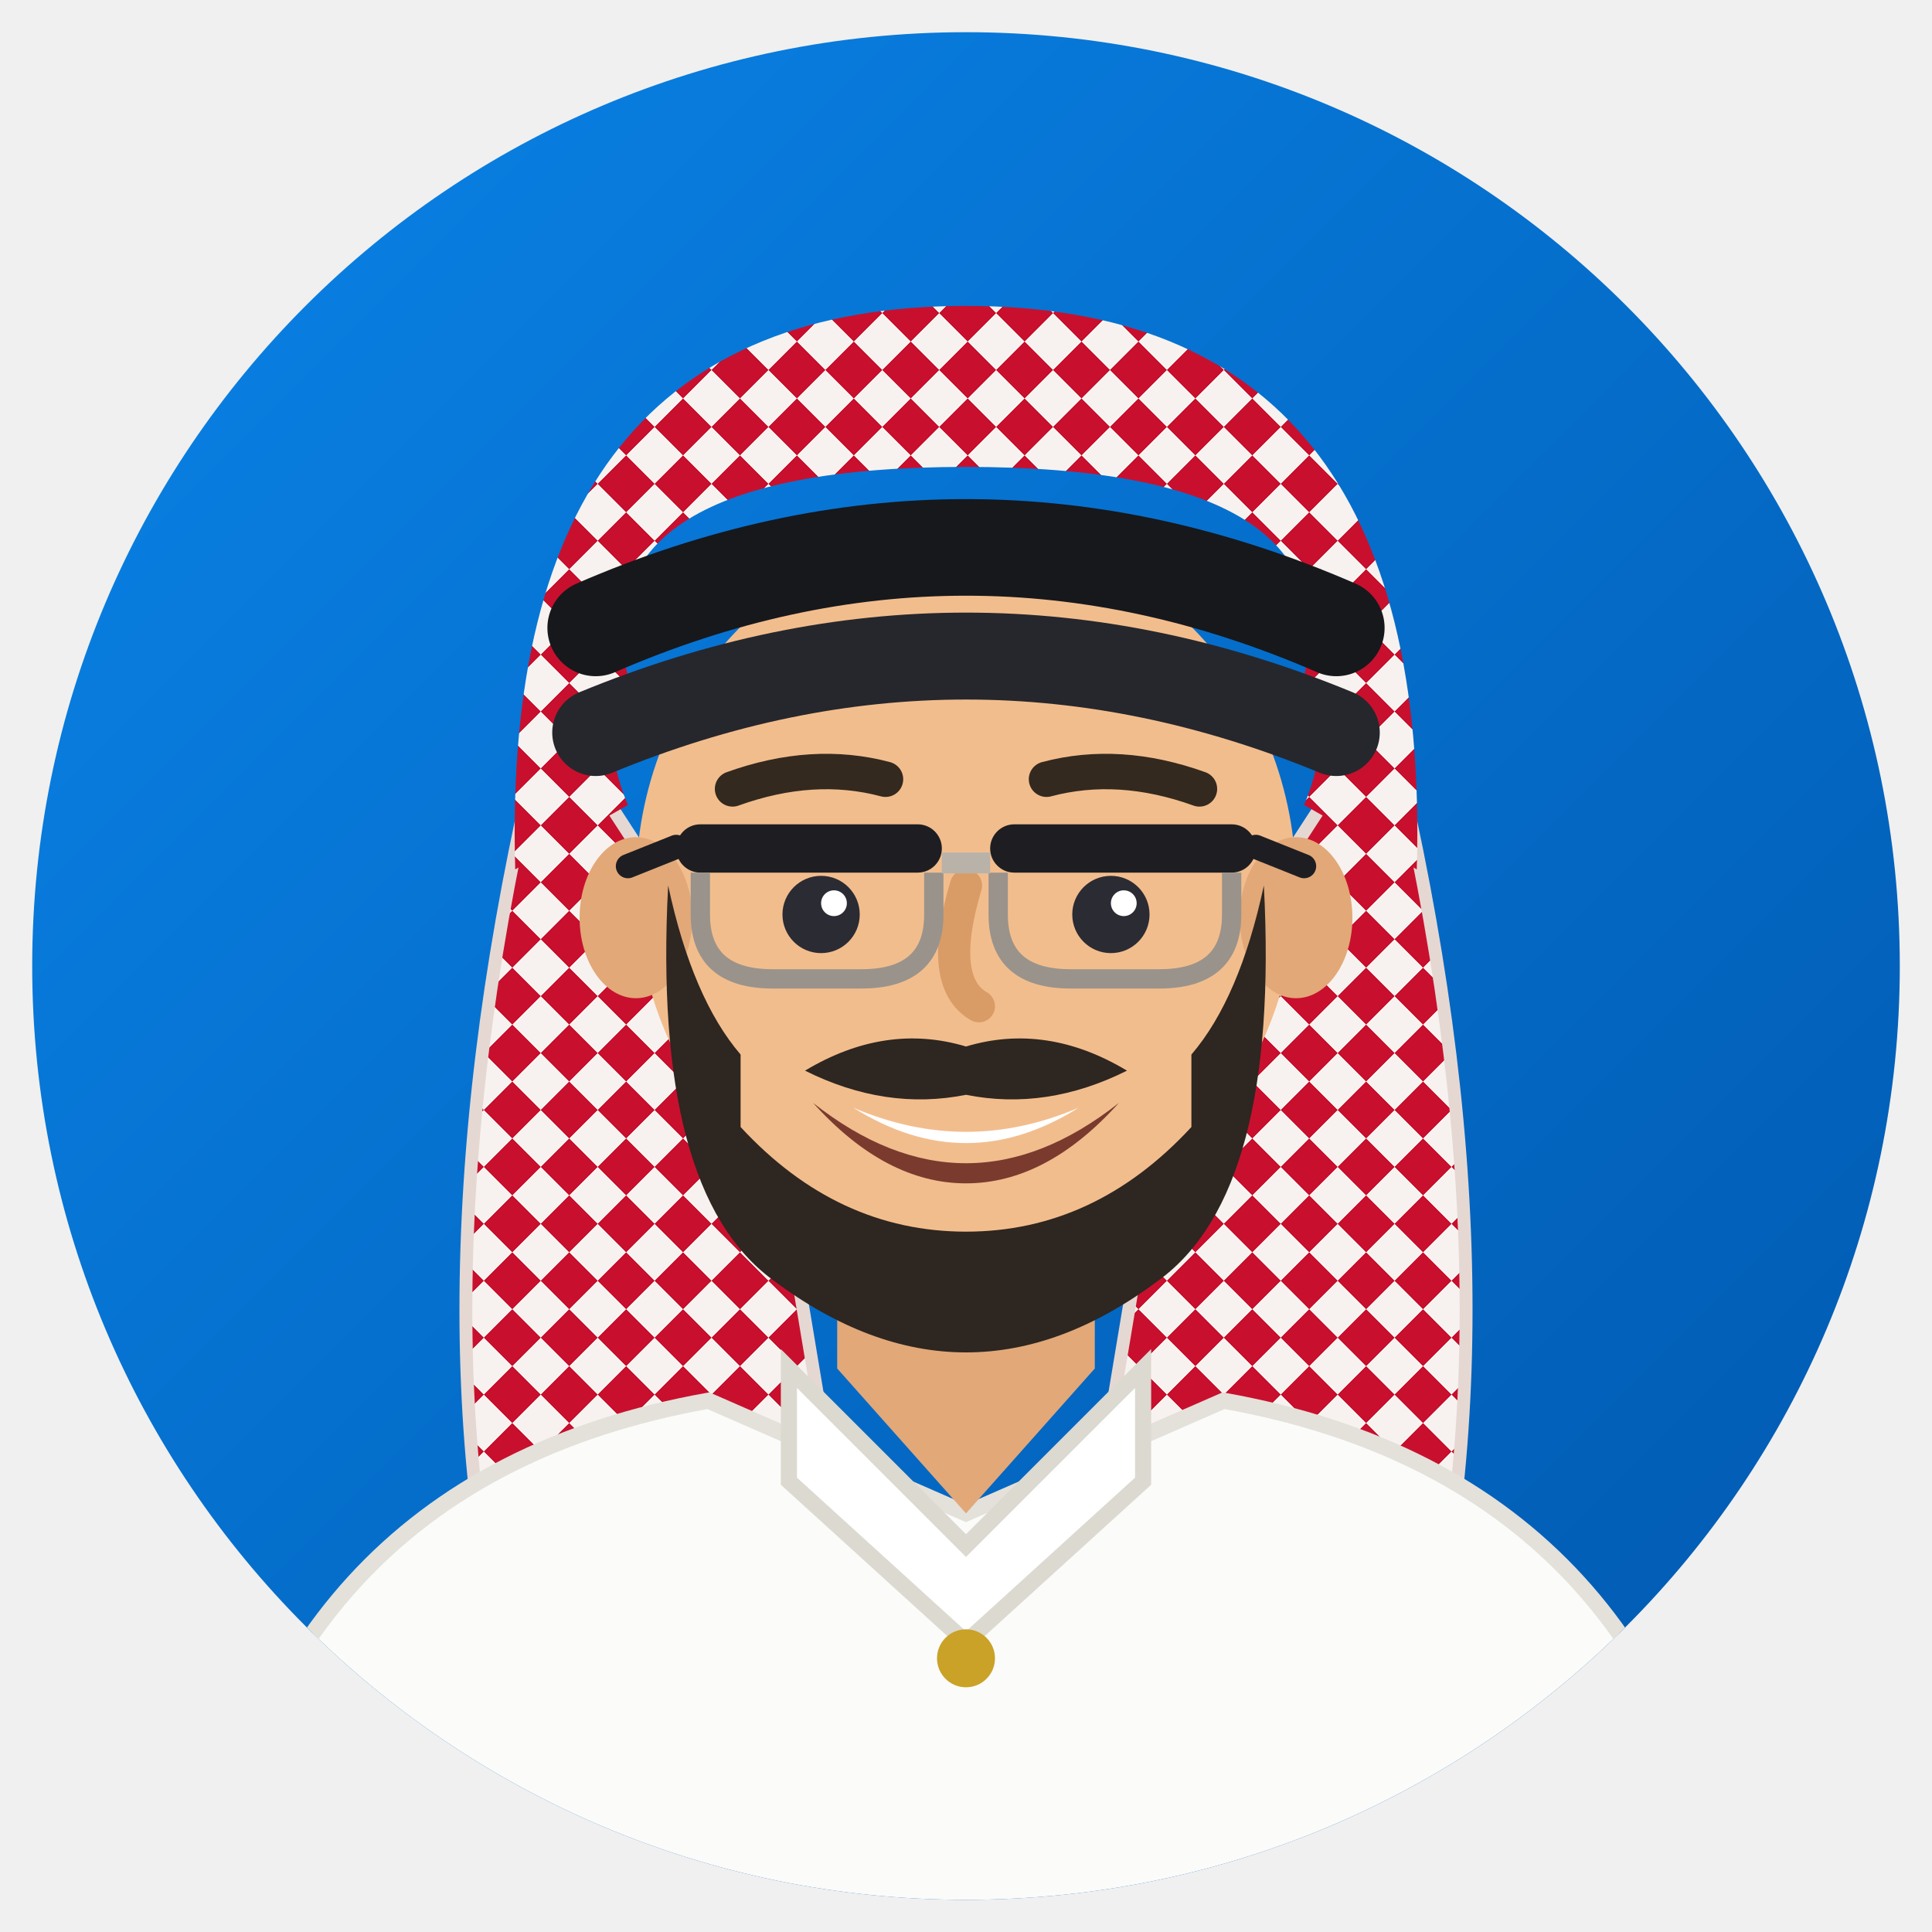
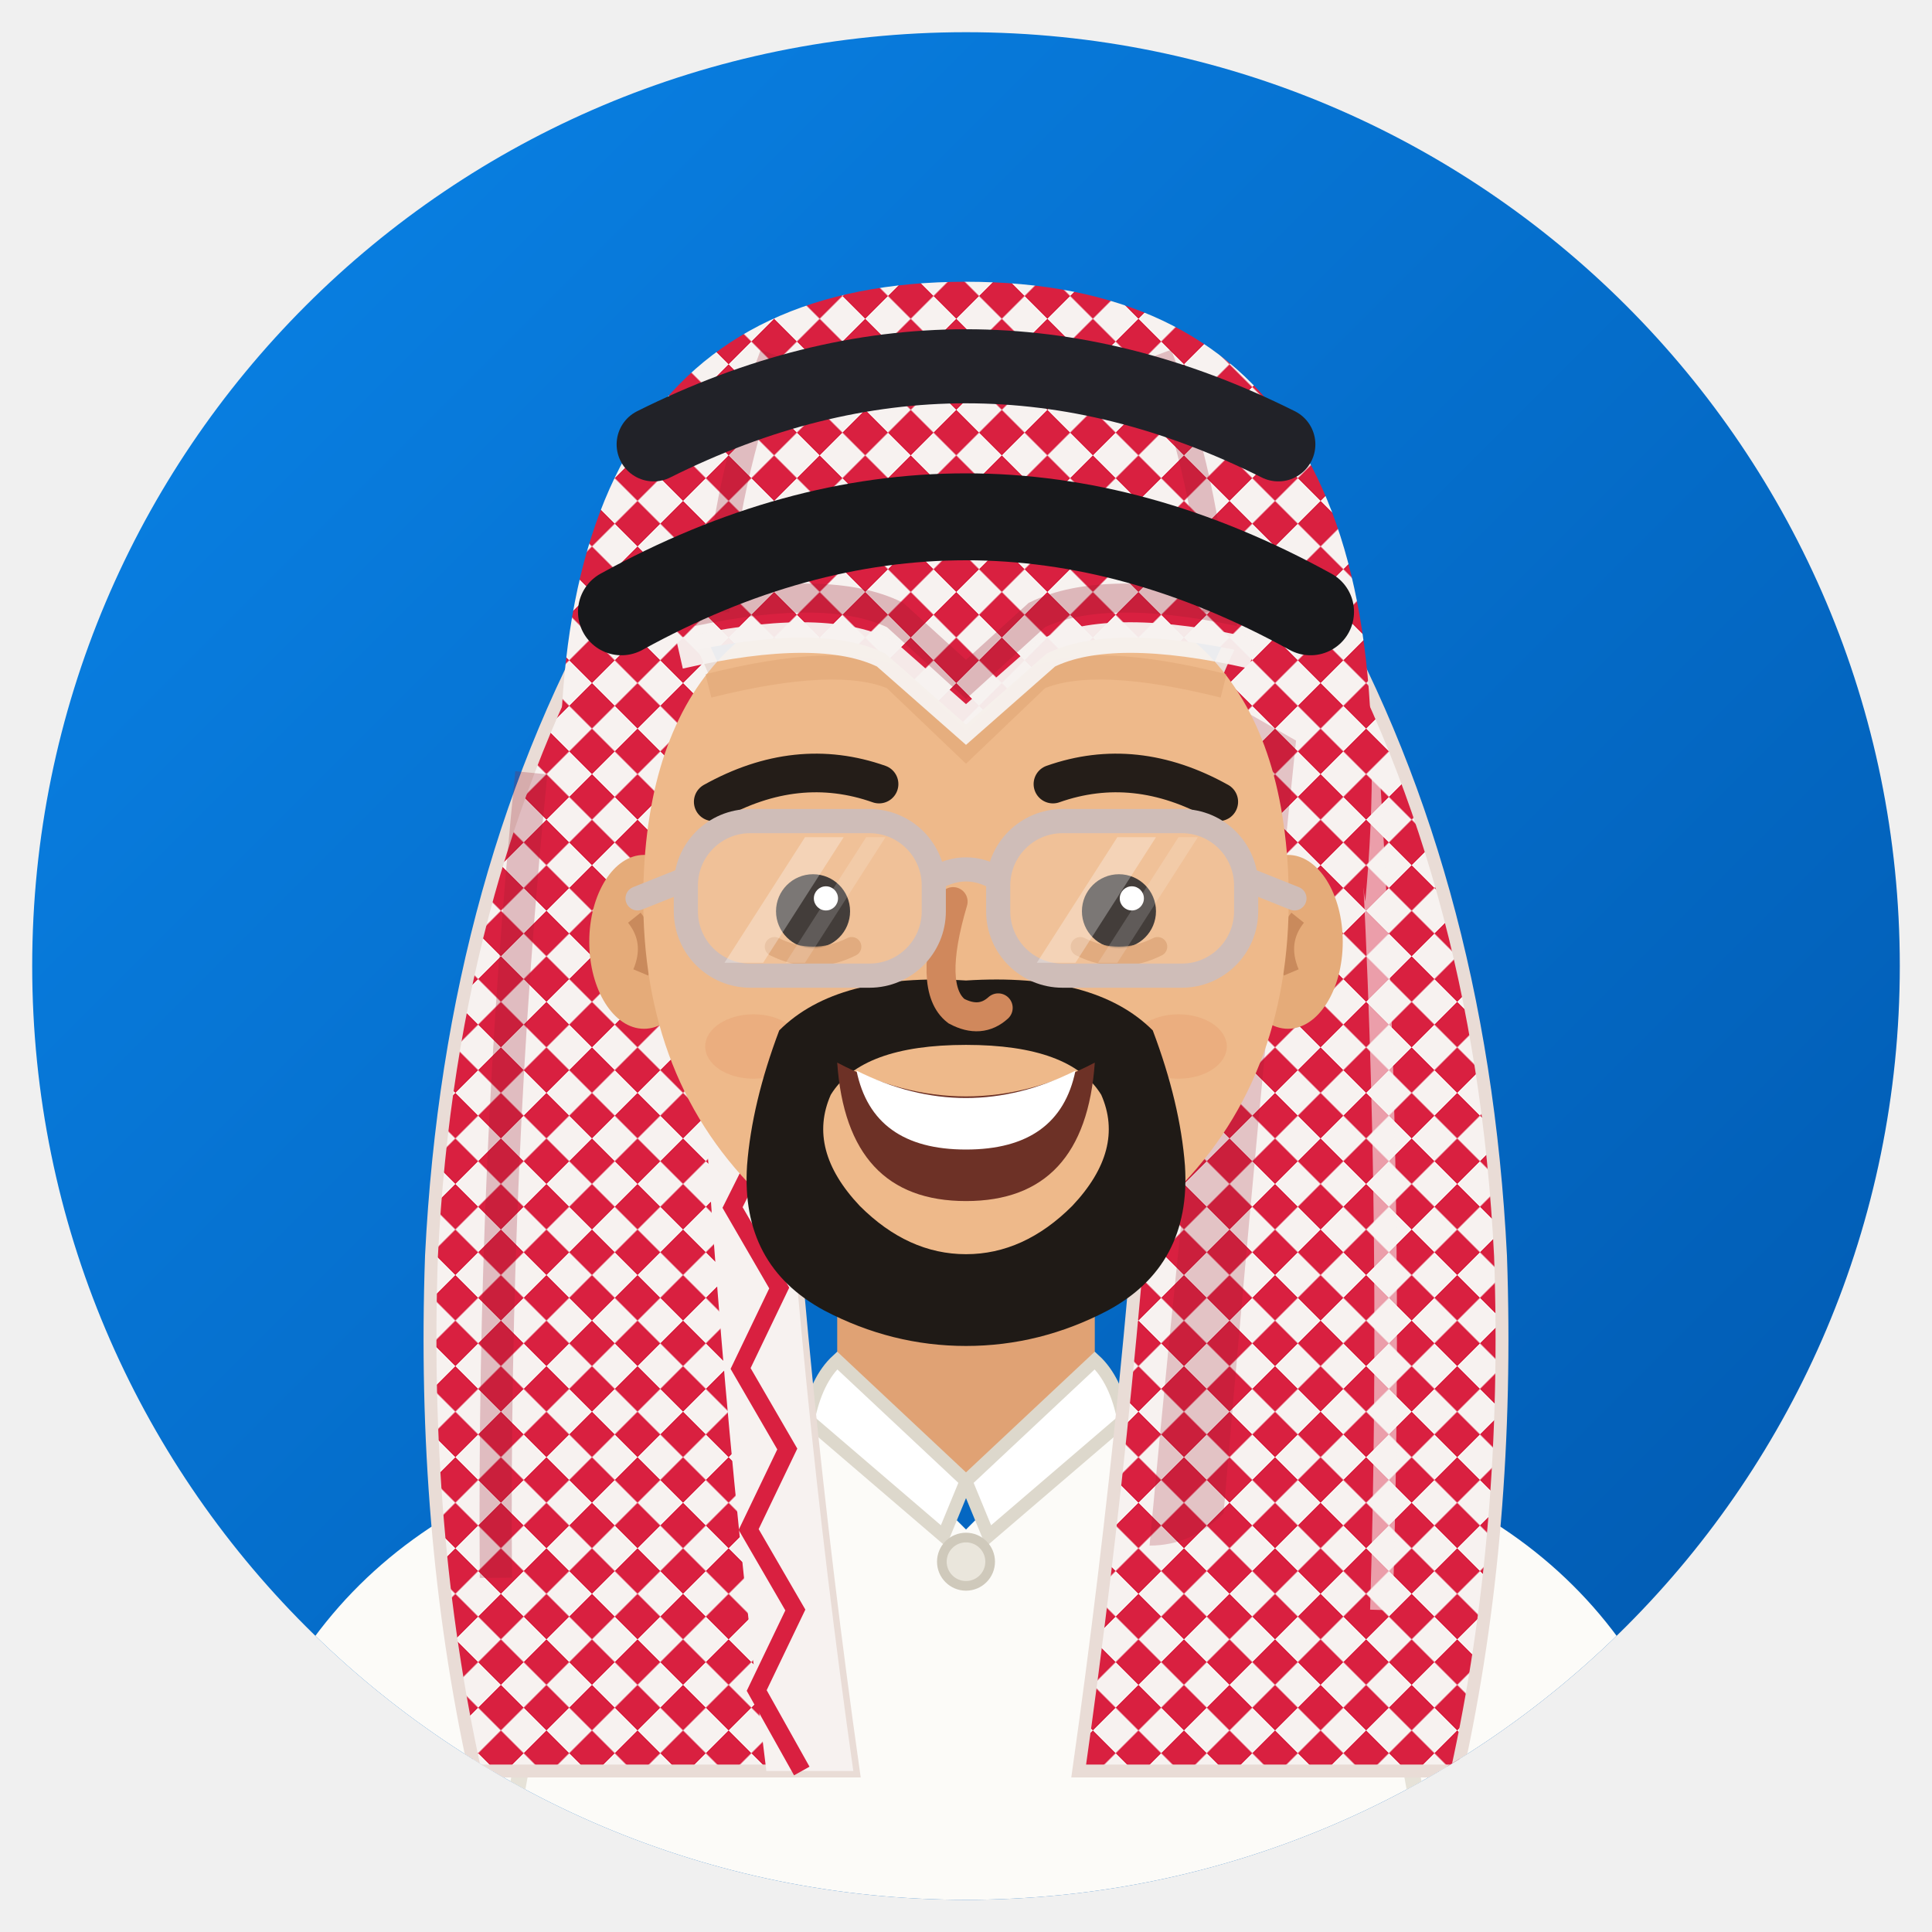
- <svg xmlns="http://www.w3.org/2000/svg" viewBox="0 0 120 120" role="img" aria-label="المساعد الذكي">
+ <svg xmlns="http://www.w3.org/2000/svg" viewBox="0 0 120 120">
  <defs>
-     <linearGradient id="bpwBg" x1="0" y1="0" x2="1" y2="1">
+     <linearGradient id="bg" x1="0" y1="0" x2="1" y2="1">
      <stop offset="0" stop-color="#0a84e8" />
      <stop offset="1" stop-color="#0057ad" />
    </linearGradient>
-     <pattern id="bpwSh" width="5" height="5" patternUnits="userSpaceOnUse" patternTransform="rotate(45)">
-       <rect width="5" height="5" fill="#f7f2ef" />
-       <rect width="2.5" height="2.5" fill="#c8102e" />
-       <rect x="2.5" y="2.5" width="2.5" height="2.5" fill="#c8102e" />
+     <pattern id="shPat" width="4" height="4" patternUnits="userSpaceOnUse" patternTransform="rotate(45)">
+       <rect width="4" height="4" fill="#f7f2f0" />
+       <rect width="2" height="2" fill="#d92040" />
+       <rect x="2" y="2" width="2" height="2" fill="#d92040" />
    </pattern>
-     <clipPath id="bpwClip">
+     <clipPath id="clip">
      <circle cx="60" cy="60" r="58" />
    </clipPath>
  </defs>
-   <circle cx="60" cy="60" r="58" fill="url(#bpwBg)" />
-   <g clip-path="url(#bpwClip)">
-     <path d="M34 44 Q25 80 32 106 L54 106 L47 64 Z" fill="url(#bpwSh)" stroke="#e5d8d2" stroke-width="0.8" />
-     <path d="M86 44 Q95 80 88 106 L66 106 L73 64 Z" fill="url(#bpwSh)" stroke="#e5d8d2" stroke-width="0.8" />
-     <path d="M12 122 Q16 92 44 87 L60 94 L76 87 Q104 92 108 122 Z" fill="#fbfbf9" />
-     <path d="M12 122 Q16 92 44 87 L60 94 L76 87 Q104 92 108 122" fill="none" stroke="#e3e1da" stroke-width="1" />
-     <path d="M49 85 L60 96 L71 85 L71 92 L60 102 L49 92 Z" fill="#ffffff" stroke="#dcd9d0" stroke-width="1" />
-     <circle cx="60" cy="103" r="1.8" fill="#c9a227" />
-     <path d="M52 72 h16 v13 l-8 9 -8 -9 Z" fill="#e2a878" />
-     <ellipse cx="60" cy="55" rx="20.5" ry="22" fill="#f2bd8d" />
-     <ellipse cx="39.5" cy="57" rx="3.5" ry="5" fill="#e2a878" />
-     <ellipse cx="80.5" cy="57" rx="3.5" ry="5" fill="#e2a878" />
-     <path d="M41.5 55              Q40.5 74 48 79.5              Q54 84 60 84              Q66 84 72 79.5              Q79.5 74 78.5 55              Q77 62 74 65.5              L74 70 Q68 76.5 60 76.5 Q52 76.5 46 70 L46 65.5              Q43 62 41.5 55 Z" fill="#2e2620" />
-     <path d="M50 66.5 Q55 63.5 60 65 Q65 63.5 70 66.5 Q65 69 60 68 Q55 69 50 66.5 Z" fill="#2e2620" />
-     <path d="M50.5 68.5 Q60 76 69.5 68.5 Q65 73.5 60 73.5 Q55 73.5 50.5 68.5 Z" fill="#7a3b2e" />
-     <path d="M53 68.8 Q60 73.2 67 68.8 Q60 71.8 53 68.8 Z" fill="#ffffff" />
-     <path d="M60 55 Q58.2 61 60.8 62.5" fill="none" stroke="#d99c66" stroke-width="2" stroke-linecap="round" />
-     <circle cx="51" cy="56.8" r="2.4" fill="#2b2b33" />
-     <circle cx="69" cy="56.8" r="2.4" fill="#2b2b33" />
-     <circle cx="51.8" cy="56.1" r="0.8" fill="#ffffff" />
-     <circle cx="69.8" cy="56.1" r="0.8" fill="#ffffff" />
-     <path d="M45.5 49 Q50.5 47.2 55 48.4" fill="none" stroke="#33291f" stroke-width="2.2" stroke-linecap="round" />
-     <path d="M65 48.4 Q69.5 47.2 74.5 49" fill="none" stroke="#33291f" stroke-width="2.2" stroke-linecap="round" />
-     <rect x="42" y="51.2" width="16.5" height="3" rx="1.5" fill="#1e1e22" />
-     <rect x="61.5" y="51.2" width="16.5" height="3" rx="1.5" fill="#1e1e22" />
-     <path d="M43.5 54.2 v2.6 q0 4 4.5 4 h5.5 q4.5 0 4.5 -4 v-2.6" fill="none" stroke="#9a938b" stroke-width="1.2" />
-     <path d="M62 54.2 v2.6 q0 4 4.5 4 h5.5 q4.5 0 4.5 -4 v-2.6" fill="none" stroke="#9a938b" stroke-width="1.2" />
-     <path d="M58.5 53.6 h3" stroke="#b9b2a8" stroke-width="1.3" />
-     <path d="M42 52.6 L39 53.8" stroke="#1e1e22" stroke-width="1.5" stroke-linecap="round" />
-     <path d="M78 52.6 L81 53.8" stroke="#1e1e22" stroke-width="1.5" stroke-linecap="round" />
-     <path d="M60 19 Q89 19 88 54 Q88 45 81 42 Q84 29 60 29 Q36 29 39 42 Q32 45 32 54 Q31 19 60 19 Z" fill="url(#bpwSh)" />
-     <path d="M32 54 Q32 36 41 32 Q36 43 39 50 Z" fill="url(#bpwSh)" />
-     <path d="M88 54 Q88 36 79 32 Q84 43 81 50 Z" fill="url(#bpwSh)" />
-     <path d="M37 39 Q60 29 83 39" fill="none" stroke="#17181c" stroke-width="6" stroke-linecap="round" />
-     <path d="M37 45.5 Q60 36 83 45.5" fill="none" stroke="#26272c" stroke-width="5.4" stroke-linecap="round" />
+   <circle cx="60" cy="60" r="58" fill="url(#bg)" />
+   <g clip-path="url(#clip)">
+     <path d="M52 70 h16 v18 q-8 7 -16 0 Z" fill="#e0a274" />
+     <path d="M52 72 h16 v5 q-8 4 -16 0 Z" fill="#c98a5c" opacity="0.55" />
+     <path d="M13 121 Q15 96 38 90 Q48 87.4 52 87 L60 95 L68 87 Q72 87.4 82 90 Q105 96 107 121 Z" fill="#fcfbf8" />
+     <path d="M31 121 Q32 105 37 97" fill="none" stroke="#e6e2d8" stroke-width="1" />
+     <path d="M89 121 Q88 105 83 97" fill="none" stroke="#e6e2d8" stroke-width="1" />
+     <path d="M52 84.5 L60 92 L58.6 95.4 L50.2 88.2 Q50.7 85.7 52 84.5 Z" fill="#ffffff" stroke="#ddd8cc" stroke-width="0.8" />
+     <path d="M68 84.5 L60 92 L61.4 95.4 L69.8 88.2 Q69.3 85.7 68 84.5 Z" fill="#ffffff" stroke="#ddd8cc" stroke-width="0.8" />
+     <circle cx="60" cy="97" r="1.5" fill="#eae6dc" stroke="#cfc9bb" stroke-width="0.6" />
+     <g class="av-head">
+       <path d="M38.5 36 Q28 54 26.8 78 Q26.2 95 29.5 110 L53 110 Q49.6 86 48.2 62 Q47.4 46 42.5 38 Z" fill="url(#shPat)" stroke="#e9dcd6" stroke-width="0.8" />
+       <path d="M33 48 Q30.6 72 30.8 98" fill="none" stroke="#9c1c2e" stroke-width="2" opacity="0.25" />
+       <path d="M48.2 62 Q49.6 86 53 110 L47.6 110 Q44.6 86 43.4 62 Q45.8 60.8 48.2 62 Z" fill="#f7f2f0" />
+       <path d="M45.9 65 L48 70 L45.5 75 L48.4 80 L46 85 L48.9 90 L46.5 95 L49.4 100 L47 105 L49.8 110" fill="none" stroke="#d92040" stroke-width="1.1" />
+       <path d="M81.5 36 Q92 54 93.2 78 Q93.8 95 90.5 110 L67 110 Q70.4 86 71.8 62 Q72.6 46 77.5 38 Z" fill="url(#shPat)" stroke="#e9dcd6" stroke-width="0.8" />
+       <path d="M77 44 Q73.8 70 71.4 96 Q74 96 76 94 Q78.2 68 80.5 46 Z" fill="#9c1c2e" opacity="0.22" />
+       <path d="M85 48 Q86.6 74 85.8 100" fill="none" stroke="#f7f2f0" stroke-width="1.4" opacity="0.6" />
+       <ellipse cx="40" cy="58.5" rx="3.4" ry="5.4" fill="#e5ab79" />
+       <ellipse cx="80" cy="58.5" rx="3.4" ry="5.4" fill="#e5ab79" />
+       <path d="M39.4 57 Q40.6 58.5 39.8 60.4" fill="none" stroke="#c98a5c" stroke-width="1" />
+       <path d="M80.6 57 Q79.4 58.5 80.2 60.4" fill="none" stroke="#c98a5c" stroke-width="1" />
+       <path d="M60 35.5 Q79 35.5 80 54 Q80.6 66 73.5 73.5 Q67.5 79.5 60 79.5 Q52.5 79.5 46.5 73.5 Q39.4 66 40 54 Q41 35.5 60 35.5 Z" fill="#eeb98a" />
+       <ellipse cx="46.8" cy="65" rx="3" ry="2" fill="#e59a6b" opacity="0.35" />
+       <ellipse cx="73.2" cy="65" rx="3" ry="2" fill="#e59a6b" opacity="0.35" />
+       <path d="M44 42.6 Q52 40.6 55.5 42.1 L60 46.4 L64.5 42.1 Q68 40.6 76 42.6" fill="none" stroke="#d89a67" stroke-width="1.5" opacity="0.35" />
+       <path fill-rule="evenodd" fill="#1f1a16" d="M48.4 64 Q52 60.4 60 60.9 Q68 60.4 71.6 64 Q73.3 68.5 73.6 72.4 Q74 78.6 68.8 81.4 Q64.6 83.6 60 83.6 Q55.4 83.6 51.2 81.4 Q46 78.6 46.4 72.4 Q46.7 68.5 48.4 64 Z M60 64.9 Q53.5 64.9 51.6 68 Q50.1 71.4 53.4 74.9 Q56.4 77.9 60 77.9 Q63.6 77.9 66.6 74.9 Q69.9 71.4 68.4 68 Q66.5 64.9 60 64.9 Z" />
+       <g class="av-mouth-smile">
+         <path d="M52 66 Q60 70.2 68 66 Q67.4 74.6 60 74.6 Q52.6 74.6 52 66 Z" fill="#6d3126" />
+         <path d="M53.2 66.5 Q60 69.9 66.8 66.5 Q65.8 71.4 60 71.4 Q54.2 71.4 53.2 66.5 Z" fill="#ffffff" />
+       </g>
+       <g class="av-mouth-open" opacity="0">
+         <path d="M52 66.2 Q60 64.4 68 66.2 Q70.4 74 64.8 76.6 Q60 78.4 55.2 76.6 Q49.6 74 52 66.2 Z" fill="#5f2921" />
+         <path d="M53.2 66.1 Q60 64.7 66.8 66.1 L66.4 69.3 Q60 70.4 53.6 69.3 Z" fill="#ffffff" />
+         <path d="M55.4 75.2 Q60 77.6 64.6 75.2 Q62.4 77.9 60 77.9 Q57.6 77.9 55.4 75.2 Z" fill="#b4574a" />
+       </g>
+       <path d="M59.2 56 Q57.6 61.4 59.4 62.8 Q60.9 63.6 62 62.6" fill="none" stroke="#d0885c" stroke-width="1.8" stroke-linecap="round" />
+       <g class="av-eyes">
+         <circle cx="50.5" cy="56.6" r="2.3" fill="#2a2320" />
+         <circle cx="69.5" cy="56.6" r="2.3" fill="#2a2320" />
+         <circle cx="51.3" cy="55.8" r="0.75" fill="#ffffff" />
+         <circle cx="70.3" cy="55.8" r="0.75" fill="#ffffff" />
+       </g>
+       <path d="M48.1 58.8 Q50.5 60 52.9 58.8" fill="none" stroke="#d89a67" stroke-width="1.2" stroke-linecap="round" opacity="0.8" />
+       <path d="M67.1 58.8 Q69.5 60 71.9 58.8" fill="none" stroke="#d89a67" stroke-width="1.2" stroke-linecap="round" opacity="0.8" />
+       <g class="av-brows">
+         <path d="M44.3 49.8 Q49.5 46.9 54.6 48.7" fill="none" stroke="#241d18" stroke-width="2.4" stroke-linecap="round" />
+         <path d="M65.4 48.7 Q70.5 46.9 75.7 49.8" fill="none" stroke="#241d18" stroke-width="2.4" stroke-linecap="round" />
+       </g>
+       <rect x="42.6" y="51" width="15.4" height="9.6" rx="4" fill="#ffffff" fill-opacity="0.12" stroke="#cfbdb8" stroke-width="1.5" />
+       <rect x="62" y="51" width="15.4" height="9.6" rx="4" fill="#ffffff" fill-opacity="0.12" stroke="#cfbdb8" stroke-width="1.5" />
+       <path d="M58 54.6 Q60 53.4 62 54.6" fill="none" stroke="#cfbdb8" stroke-width="1.5" />
+       <path d="M42.6 54.6 L39.6 55.8" fill="none" stroke="#cfbdb8" stroke-width="1.5" stroke-linecap="round" />
+       <path d="M77.4 54.6 L80.4 55.8" fill="none" stroke="#cfbdb8" stroke-width="1.5" stroke-linecap="round" />
+       <path d="M45 59.8 L50 52 L52.4 52 L47.4 59.8 Z" fill="#ffffff" opacity="0.3" />
+       <path d="M48.8 59.8 L53.8 52 L55 52 L50 59.8 Z" fill="#ffffff" opacity="0.16" />
+       <path d="M64.4 59.8 L69.4 52 L71.8 52 L66.8 59.8 Z" fill="#ffffff" opacity="0.3" />
+       <path d="M68.2 59.8 L73.2 52 L74.4 52 L69.4 59.8 Z" fill="#ffffff" opacity="0.16" />
+       <path d="M35.2 56 Q31.6 17.5 60 17.5 Q88.4 17.5 84.8 56 Q83.2 44.4 77.8 40.6 Q69 38.6 65 40.6 L60 45 L55 40.6 Q51 38.6 42.2 40.6 Q36.8 44.4 35.2 56 Z" fill="url(#shPat)" />
+       <path d="M42.2 40.6 Q51 38.6 55 40.6 L60 45 L65 40.6 Q69 38.6 77.8 40.6" fill="none" stroke="#f7f2f0" stroke-width="1.9" opacity="0.95" />
+       <path d="M43 38 Q51.5 36.2 55.6 38.2 L60 42.2 L64.4 38.2 Q68.5 36.2 77 38" fill="none" stroke="#9c1c2e" stroke-width="1.8" opacity="0.28" />
+       <path d="M48 22 Q45 30 44.5 38" fill="none" stroke="#9c1c2e" stroke-width="1.6" opacity="0.25" />
+       <path d="M72 22 Q75 30 75.5 38" fill="none" stroke="#9c1c2e" stroke-width="1.6" opacity="0.25" />
+       <path d="M38.6 38 Q60 26.2 81.4 38" fill="none" stroke="#17181b" stroke-width="5.4" stroke-linecap="round" />
+       <path d="M40.6 27.6 Q60 17.9 79.4 27.6" fill="none" stroke="#212228" stroke-width="4.6" stroke-linecap="round" />
+     </g>
  </g>
</svg>
